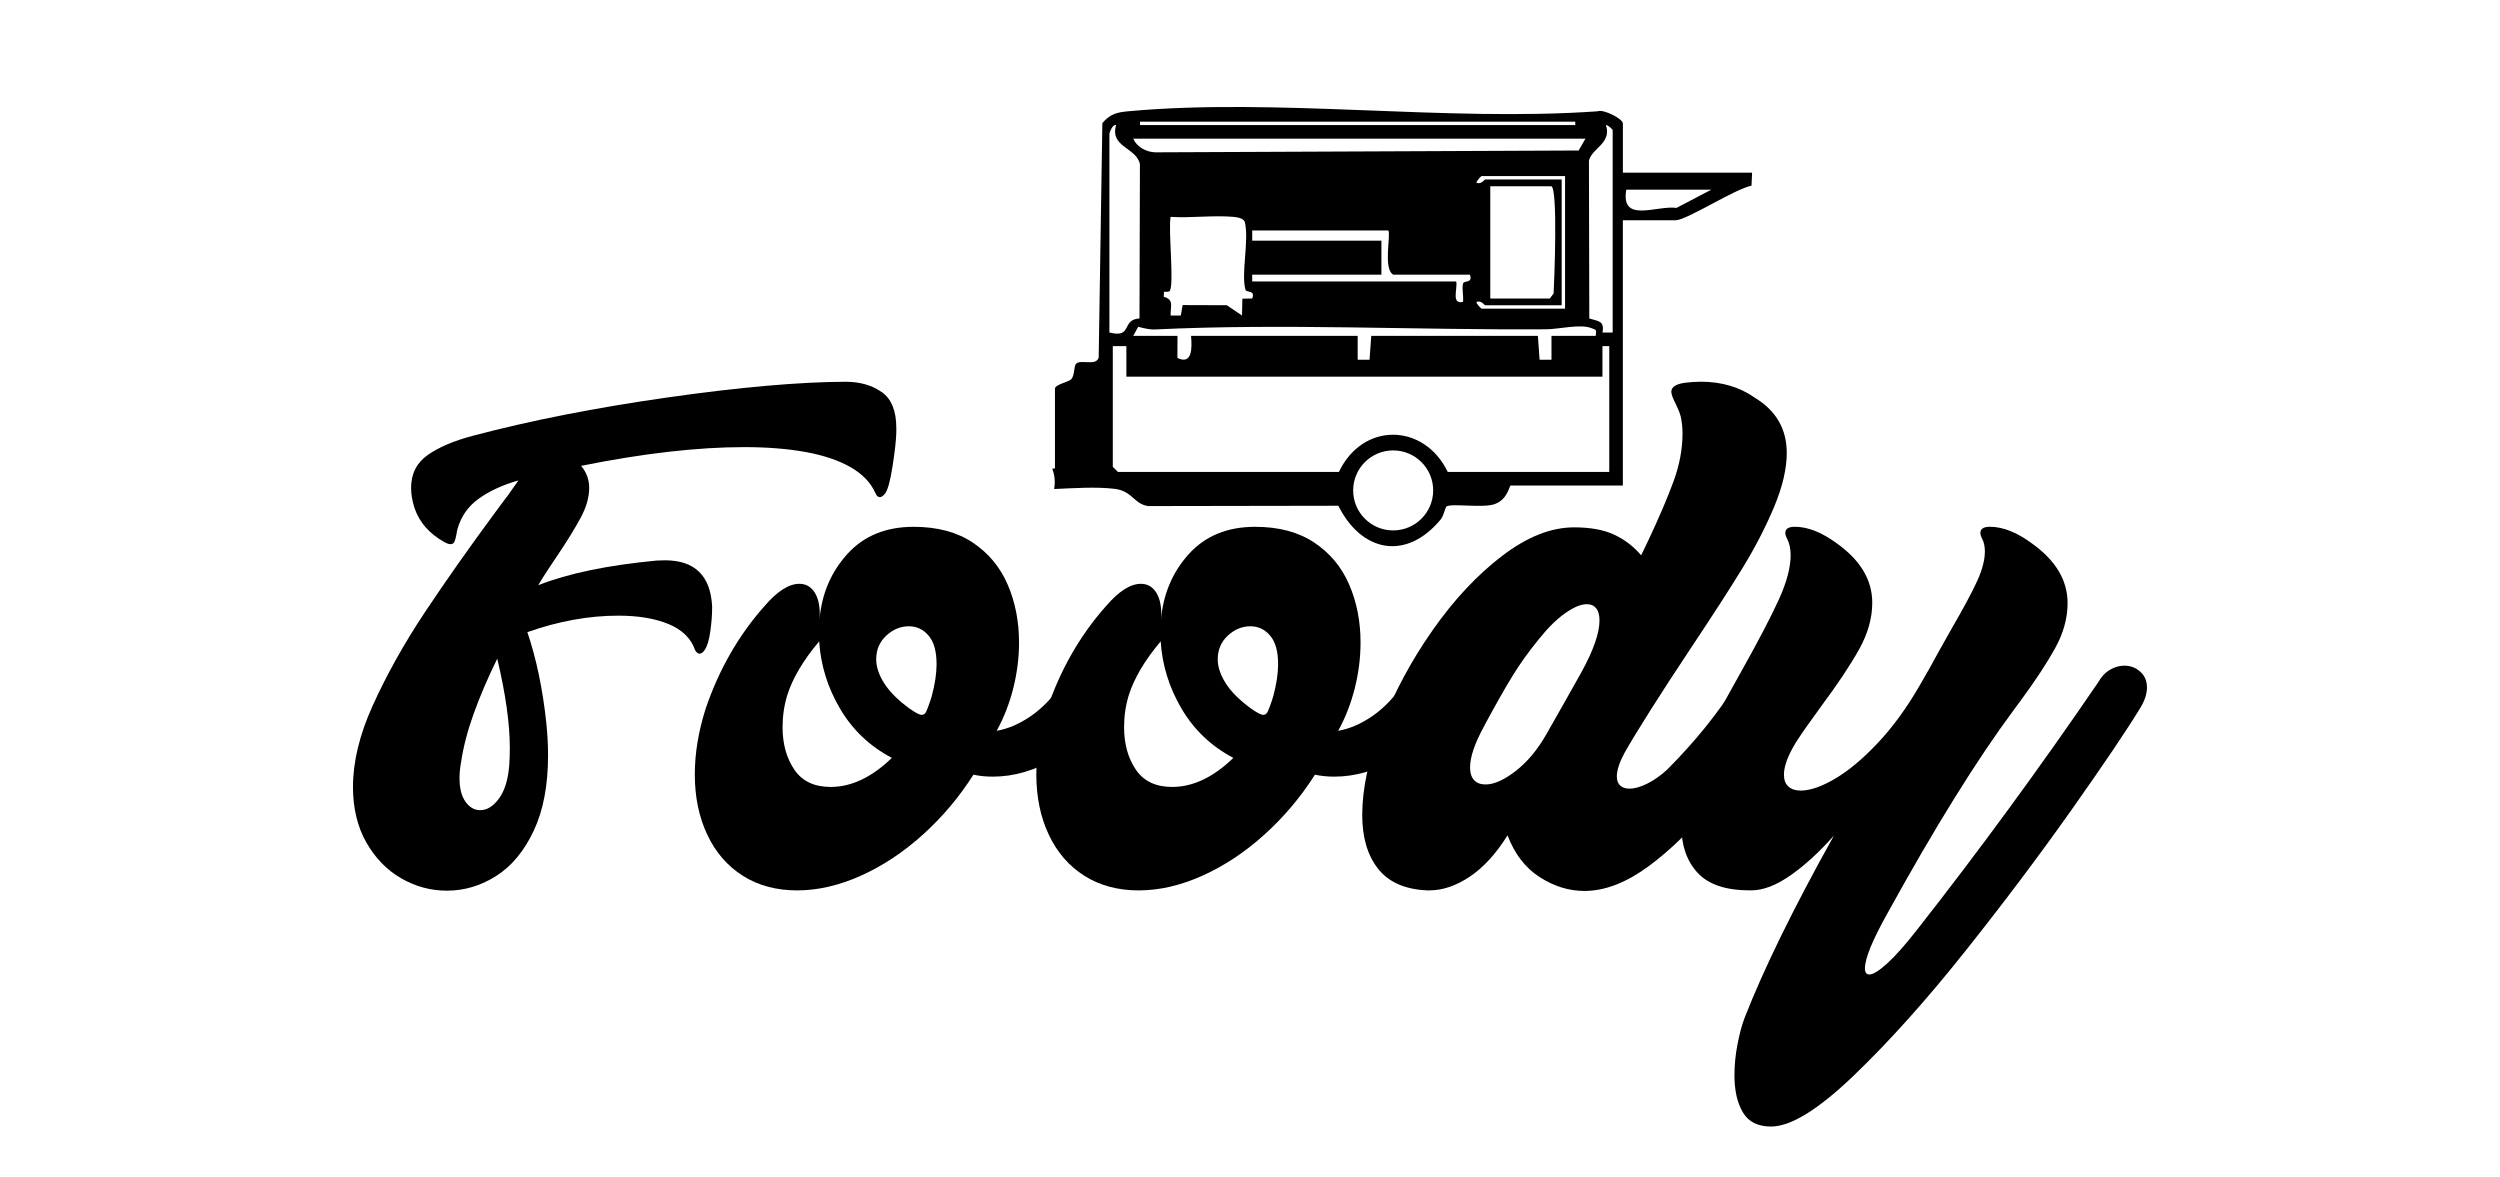
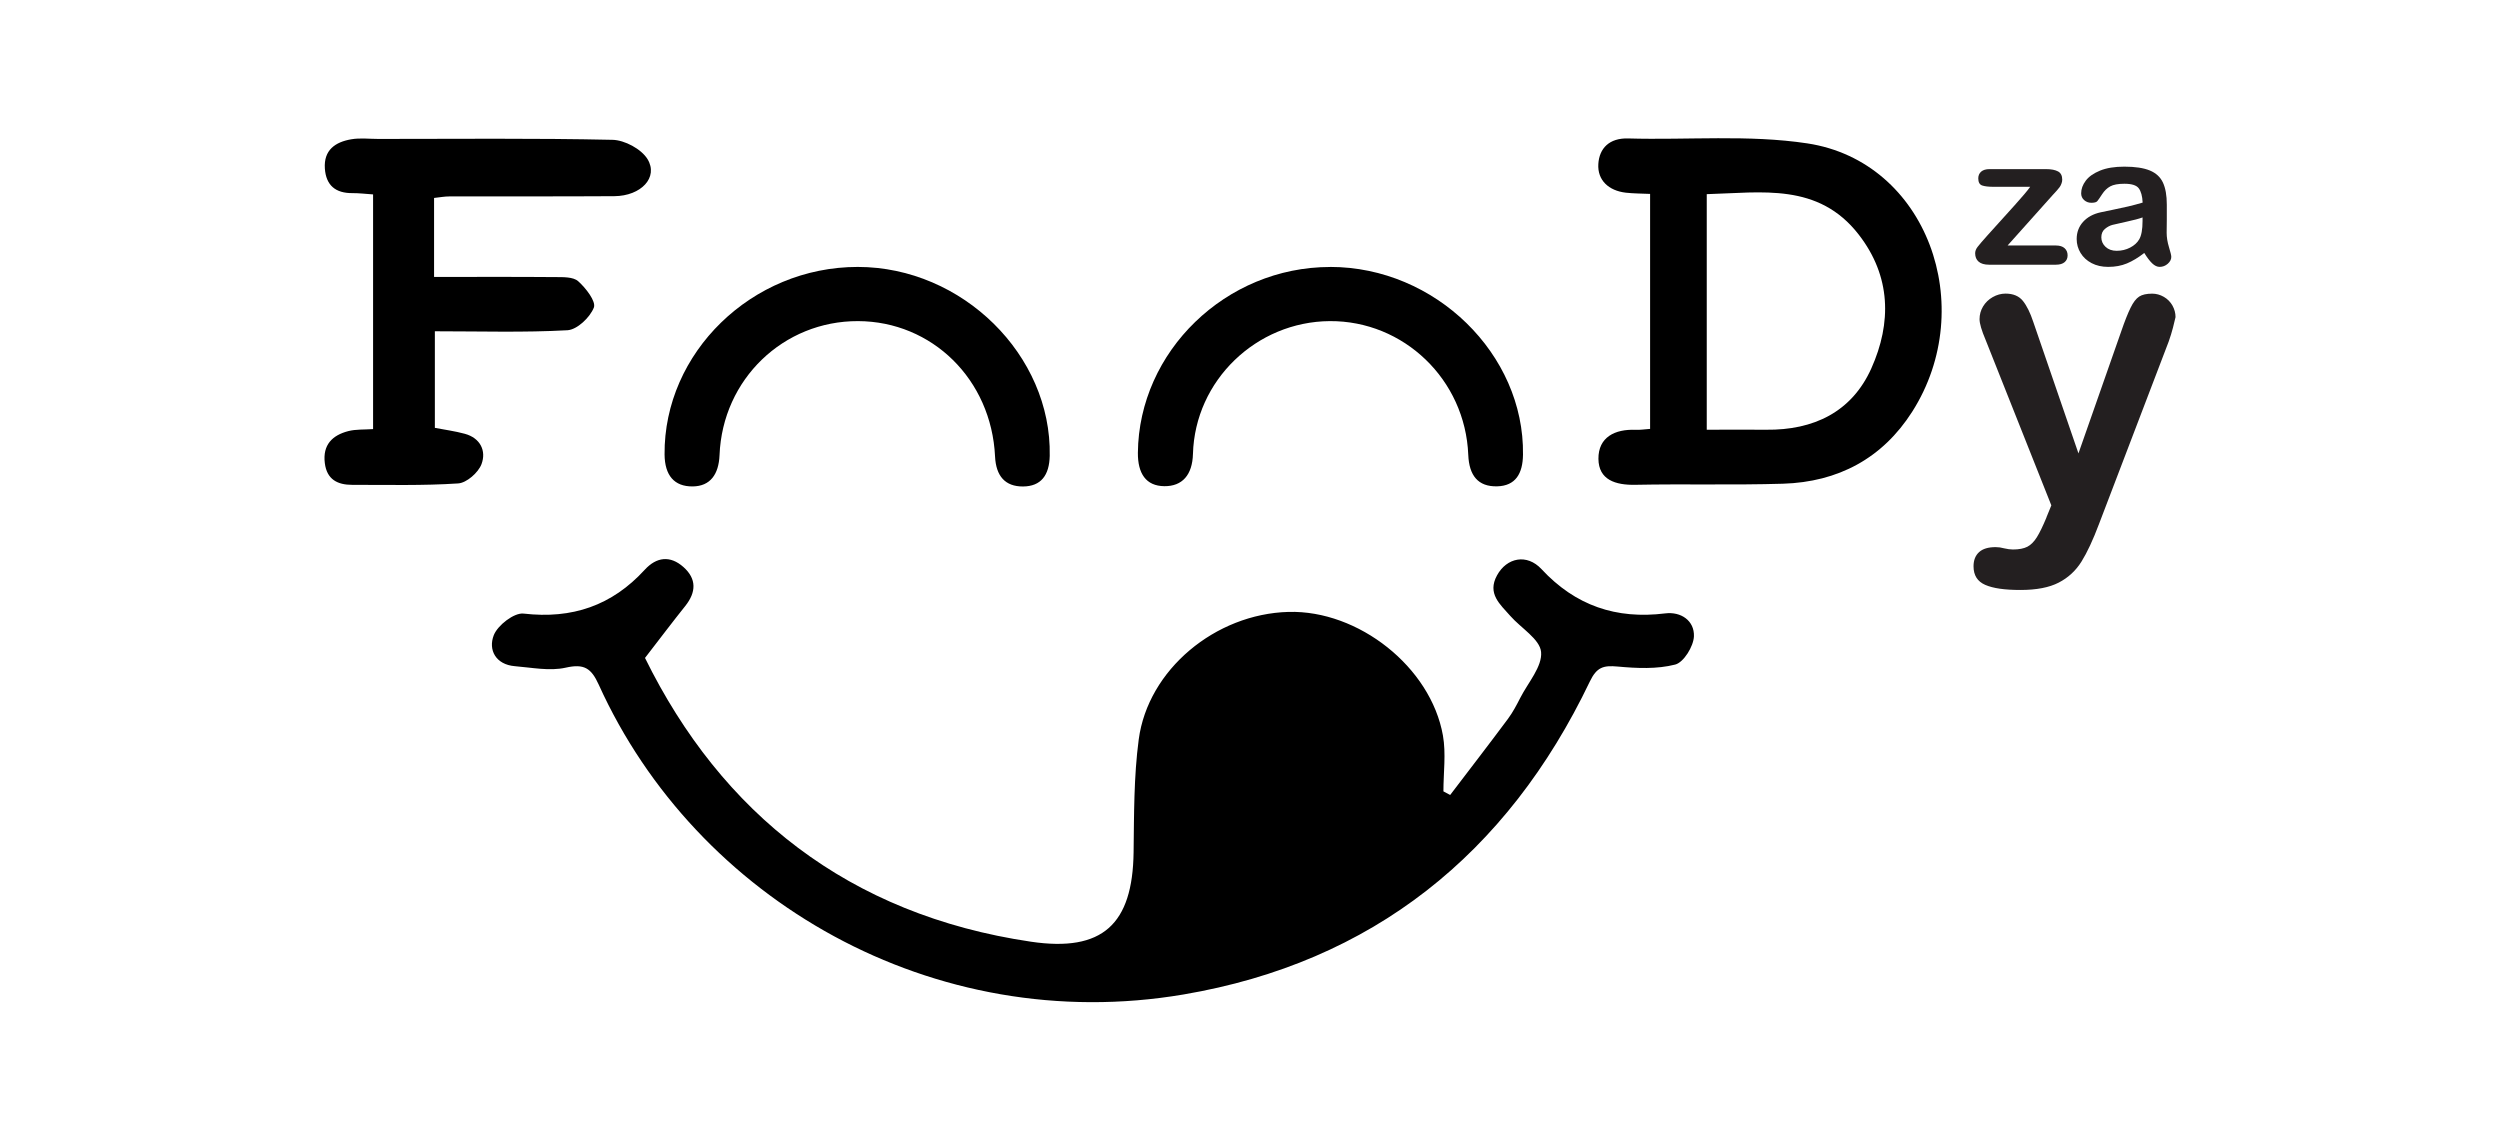
- <svg xmlns="http://www.w3.org/2000/svg" id="Layer_1" version="1.1" viewBox="0 0 1384.13 651.57">
+ <svg xmlns="http://www.w3.org/2000/svg" version="1.1" viewBox="0 0 507.06 231.32">
+   <defs>
+     <style>
+       .cls-1 {
+         fill: #231f20;
+       }
+     </style>
+   </defs>
  <g>
-     <path d="M488.21,217.07c5.36,3.82,8.04,10.47,8.04,19.96v2.32c-.1,4.23-.8,10.5-2.09,18.8-1.29,8.3-2.71,13.38-4.25,15.24-1.03,1.24-1.96,1.86-2.79,1.86-1.03,0-1.86-.77-2.48-2.32-2.58-5.78-7.17-10.55-13.77-14.31-6.6-3.76-14.88-6.55-24.84-8.36-9.95-1.8-21.27-2.71-33.96-2.71-25.89,0-56.01,3.46-90.36,10.37,2.99,3.51,4.49,7.58,4.49,12.22,0,5.06-1.49,10.42-4.49,16.09-2.99,5.67-7.43,12.9-13.31,21.66-3.71,5.47-6.4,9.54-8.05,12.22-.52.93-1.29,2.22-2.32,3.87,16.5-6.5,38.32-11.04,65.45-13.62,1.65-.1,3.2-.15,4.64-.15,16.5,0,25.22,8.46,26.15,25.38v1.08c0,3.82-.34,8.12-1.01,12.92-.67,4.8-1.68,8.18-3.02,10.14-.93,1.45-1.91,2.17-2.94,2.17-.93,0-1.75-.67-2.48-2.01-2.27-6.5-7.17-11.29-14.7-14.39-7.53-3.1-16.76-4.64-27.7-4.64-16.4,0-33.22,3.04-50.44,9.13,5.05,14.96,8.56,31.83,10.52,50.6.62,6.09.93,11.97.93,17.64,0,16.51-2.63,30.38-7.89,41.62-5.26,11.24-12.17,19.6-20.73,25.07-8.56,5.47-17.69,8.2-27.39,8.2-8.98,0-17.43-2.3-25.38-6.89-7.94-4.59-14.36-11.22-19.26-19.88s-7.35-18.88-7.35-30.64c0-13.93,3.61-28.88,10.83-44.87,7.84-17.33,17.51-34.63,29.01-51.91,11.5-17.28,24.37-35.56,38.61-54.85,2.89-3.92,4.95-6.7,6.19-8.35.21-.21.46-.51.77-.93,2.99-4.23,5.05-7.17,6.19-8.82-8.67,2.48-15.96,5.83-21.9,10.06-5.93,4.23-9.88,9.85-11.84,16.87-.21.72-.41,1.76-.62,3.1-.31,1.75-.67,3.07-1.08,3.95-.41.88-1.14,1.32-2.17,1.32-.93,0-2.12-.41-3.56-1.24-8.25-4.64-13.72-10.93-16.4-18.88-1.24-3.92-1.86-7.58-1.86-10.99,0-7.84,3.07-13.93,9.21-18.26,6.14-4.33,14.52-7.89,25.14-10.68,31.98-8.46,67.9-15.52,107.77-21.2,39.87-5.67,72.65-8.56,98.33-8.67,8.05,0,14.75,1.91,20.12,5.73ZM282.26,414.04c0-13.41-2.32-29.86-6.96-49.36-5.16,10.52-9.47,20.55-12.92,30.1s-5.8,18.49-7.04,26.85c-.62,3.3-.93,6.34-.93,9.13,0,5.67,1.11,10.06,3.33,13.15,2.22,3.09,4.92,4.64,8.12,4.64,3.82,0,7.3-2.17,10.44-6.5,3.15-4.33,5.03-10.47,5.65-18.41.21-3.09.31-6.29.31-9.59Z" />
-     <path d="M594.97,370.87c2.58-1.55,5.26-2.32,8.04-2.32,3.4,0,6.32,1.11,8.74,3.33,2.42,2.22,3.63,5.18,3.63,8.9,0,3.51-1.24,7.33-3.71,11.45-6.71,11.76-15.81,20.99-27.31,27.7-11.5,6.71-23.08,10.06-34.74,10.06-3.72,0-7.27-.36-10.68-1.08-7.94,12.48-17.3,23.57-28.08,33.27-10.78,9.7-22.2,17.25-34.27,22.67-12.07,5.42-23.83,8.12-35.28,8.12s-21.58-2.71-30.09-8.12c-8.51-5.42-15.06-13-19.65-22.75-4.59-9.75-6.89-20.86-6.89-33.34,0-11.65,2.01-23.83,6.04-36.52,7.43-21.76,18.31-40.69,32.65-56.79,7.01-8.15,13.41-12.22,19.19-12.22,3.5,0,6.27,1.5,8.28,4.49,2.01,2.99,3.02,7.07,3.02,12.22,0,1.03-.05,2.06-.15,3.1,1.24-14.24,6.39-26.36,15.47-36.36,9.08-10,21.3-15.01,36.67-15.01,13.1,0,24.01,2.92,32.73,8.74,8.72,5.83,15.16,13.59,19.34,23.29,4.18,9.7,6.27,20.37,6.27,32.03,0,8.35-1.06,16.76-3.17,25.22-2.12,8.46-5.18,16.35-9.21,23.67,6.4-1.13,12.76-3.89,19.11-8.28,6.34-4.39,12.25-10.6,17.72-18.65,1.65-2.99,3.76-5.26,6.34-6.81ZM493.78,419.61c-12.17-6.4-21.72-15.45-28.63-27.16-6.91-11.71-10.78-24.16-11.61-37.37-8.77,10.42-14.65,20.32-17.64,29.71-1.75,5.67-2.63,11.6-2.63,17.79,0,9.28,2.17,17.12,6.5,23.52s11.04,9.59,20.11,9.59c11.55,0,22.85-5.36,33.89-16.09ZM518.53,367.62c0-7.01-1.47-12.25-4.41-15.7-2.94-3.45-6.58-5.18-10.91-5.18-4.64,0-8.82,1.73-12.53,5.18-3.71,3.46-5.57,7.81-5.57,13.08,0,4.23,1.49,8.69,4.49,13.38,2.99,4.7,7.68,9.36,14.08,14,3.2,2.27,5.42,3.4,6.66,3.4,1.03,0,1.83-.56,2.4-1.7.57-1.13,1.37-3.25,2.4-6.34.31-1.03.56-1.86.77-2.48,1.75-6.6,2.63-12.48,2.63-17.64Z" />
-     <path d="M784.05,370.87c2.58-1.55,5.26-2.32,8.04-2.32,3.4,0,6.32,1.11,8.74,3.33,2.42,2.22,3.63,5.18,3.63,8.9,0,3.51-1.24,7.33-3.71,11.45-6.71,11.76-15.81,20.99-27.31,27.7-11.5,6.71-23.08,10.06-34.74,10.06-3.72,0-7.27-.36-10.68-1.08-7.94,12.48-17.3,23.57-28.08,33.27-10.78,9.7-22.2,17.25-34.27,22.67-12.07,5.42-23.83,8.12-35.28,8.12s-21.58-2.71-30.09-8.12c-8.51-5.42-15.06-13-19.65-22.75-4.59-9.75-6.89-20.86-6.89-33.34,0-11.65,2.01-23.83,6.04-36.52,7.43-21.76,18.31-40.69,32.65-56.79,7.01-8.15,13.41-12.22,19.19-12.22,3.5,0,6.27,1.5,8.28,4.49,2.01,2.99,3.02,7.07,3.02,12.22,0,1.03-.05,2.06-.15,3.1,1.24-14.24,6.39-26.36,15.47-36.36,9.08-10,21.3-15.01,36.67-15.01,13.1,0,24.01,2.92,32.73,8.74,8.72,5.83,15.16,13.59,19.34,23.29,4.18,9.7,6.27,20.37,6.27,32.03,0,8.35-1.06,16.76-3.17,25.22-2.12,8.46-5.18,16.35-9.21,23.67,6.4-1.13,12.76-3.89,19.11-8.28,6.34-4.39,12.25-10.6,17.72-18.65,1.65-2.99,3.76-5.26,6.34-6.81ZM682.86,419.61c-12.17-6.4-21.72-15.45-28.63-27.16-6.91-11.71-10.78-24.16-11.61-37.37-8.77,10.42-14.65,20.32-17.64,29.71-1.75,5.67-2.63,11.6-2.63,17.79,0,9.28,2.17,17.12,6.5,23.52,4.33,6.4,11.04,9.59,20.11,9.59,11.55,0,22.85-5.36,33.89-16.09ZM707.62,367.62c0-7.01-1.47-12.25-4.41-15.7-2.94-3.45-6.58-5.18-10.91-5.18-4.64,0-8.82,1.73-12.53,5.18-3.71,3.46-5.57,7.81-5.57,13.08,0,4.23,1.49,8.69,4.49,13.38,2.99,4.7,7.68,9.36,14.08,14,3.2,2.27,5.42,3.4,6.66,3.4,1.03,0,1.83-.56,2.4-1.7.57-1.13,1.37-3.25,2.4-6.34.31-1.03.56-1.86.77-2.48,1.75-6.6,2.63-12.48,2.63-17.64Z" />
-     <path d="M968.18,371.18c2.58-1.55,5.26-2.32,8.05-2.32,3.4,0,6.34,1.11,8.82,3.33,2.48,2.22,3.71,5.13,3.71,8.74s-1.29,7.48-3.87,11.61c-11.66,19.19-23.52,36.23-35.59,51.14-12.07,14.91-24.24,26.87-36.52,35.9-12.28,9.03-23.98,13.59-35.12,13.69h-.46c-8.57,0-16.82-2.55-24.76-7.66-7.94-5.1-13.87-12.82-17.79-23.13-6.29,10.11-13.23,17.72-20.81,22.82-7.58,5.1-15.09,7.66-22.51,7.66h-1.08c-12.28-.51-21.35-4.49-27.23-11.91-5.88-7.43-8.82-17.38-8.82-29.86,0-14.54,3.53-31,10.6-49.36,7.06-18.36,16.5-35.97,28.32-52.84,11.81-16.87,24.63-30.58,38.45-41.16,13.82-10.57,27.13-15.86,39.92-15.86,8.97,0,16.35,1.34,22.13,4.02,5.78,2.68,10.78,6.5,15.01,11.45.82-1.75,2.11-4.43,3.87-8.05,5.98-12.69,10.65-23.6,14-32.73,3.35-9.13,5.03-17.97,5.03-26.54,0-2.99-.26-5.83-.78-8.51-.31-1.86-1.29-4.49-2.94-7.89-1.65-3.2-2.48-5.47-2.48-6.81,0-2.58,2.42-4.23,7.27-4.95,3.09-.41,6.13-.62,9.13-.62,11.55,0,21.56,2.99,30.02,8.98,11.66,7.12,17.49,17.28,17.49,30.48,0,8.77-2.35,18.75-7.04,29.94-4.69,11.19-10.55,22.51-17.56,33.96-7.02,11.45-16.61,26.3-28.78,44.56-16.92,25.48-29.04,44.62-36.36,57.41-2.89,5.36-4.33,9.75-4.33,13.15,0,2.27.62,3.97,1.86,5.11s2.94,1.7,5.11,1.7c2.89,0,6.19-.93,9.9-2.79,3.71-1.86,7.37-4.43,10.98-7.74,15.27-15.27,28.21-31.31,38.84-48.12,1.65-2.99,3.76-5.26,6.34-6.81ZM885.56,343.48c0-2.99-.62-5.23-1.86-6.73-1.24-1.49-2.94-2.24-5.11-2.24-3.3,0-7.3,1.65-11.99,4.95-4.7,3.3-9.52,8.05-14.47,14.24-5.67,6.91-10.62,13.82-14.85,20.73-4.23,6.91-9.23,15.73-15.01,26.46-.31.52-.52.93-.62,1.24-5.16,9.39-7.74,16.97-7.74,22.75,0,3.09.75,5.44,2.24,7.04,1.49,1.6,3.58,2.4,6.27,2.4,4.74,0,10.31-2.48,16.71-7.43,6.39-4.95,12.02-11.65,16.87-20.11,2.16-3.82,5.42-9.54,9.75-17.17,4.33-7.74,7.58-13.51,9.75-17.33,6.7-12.17,10.06-21.76,10.06-28.78Z" />
-     <path d="M1168.09,370.87c2.58-1.55,5.26-2.32,8.04-2.32,3.4,0,6.34,1.11,8.82,3.33,2.48,2.22,3.72,5.13,3.72,8.74s-1.29,7.48-3.87,11.61c-7.43,12.17-20.06,30.9-37.91,56.17-17.85,25.27-37.47,51.37-58.88,78.29-21.41,26.92-41.93,49.82-61.58,68.7-19.65,18.88-34.94,28.32-45.88,28.32-7.33,0-12.53-2.63-15.63-7.89-3.09-5.26-4.64-12.07-4.64-20.43,0-5.67.56-11.42,1.7-17.25,1.13-5.83,2.42-10.65,3.87-14.47,10.62-27.23,27.13-60.91,49.51-101.04-8.05,9.08-16.04,16.4-23.98,21.97-7.94,5.57-15.22,8.35-21.82,8.35h-.77c-13.31,0-22.95-3.25-28.93-9.75-5.98-6.5-8.97-15.11-8.97-25.84,0-12.38,3.35-26.1,10.06-41.16,2.89-6.6,6.14-13.31,9.75-20.11,3.61-6.81,8.2-15.16,13.77-25.07,9.18-16.4,15.96-29.4,20.35-38.99,4.38-9.59,6.57-17.84,6.57-24.76,0-3.5-.67-6.55-2.01-9.13-.62-1.13-.93-2.17-.93-3.09,0-2.27,1.75-3.4,5.26-3.4,7.22,0,15.01,3.1,23.37,9.28,13,9.28,19.5,20.22,19.5,32.8,0,8.46-2.42,17.05-7.27,25.76-4.85,8.72-11.91,19.32-21.2,31.8-6.71,9.18-11.35,15.83-13.93,19.96-4.33,7.12-6.5,13-6.5,17.64,0,2.89.82,5.08,2.48,6.58,1.65,1.5,3.92,2.24,6.81,2.24,5.16,0,11.45-2.16,18.88-6.5,7.43-4.33,15.29-10.88,23.59-19.65,8.3-8.77,16.07-19.39,23.29-31.87,3.4-5.78,7.12-12.38,11.14-19.81,1.55-2.79,3.87-6.91,6.96-12.38,6.29-10.83,10.88-19.39,13.77-25.68,2.89-6.29,4.33-11.81,4.33-16.56,0-2.68-.52-5.05-1.55-7.12-.62-1.13-.93-2.17-.93-3.09,0-2.27,1.75-3.4,5.26-3.4,7.22,0,15.01,3.1,23.36,9.28,13.1,9.39,19.65,20.37,19.65,32.96,0,8.35-2.3,16.69-6.89,24.99-4.59,8.3-11.06,18.13-19.42,29.48-1.65,2.16-2.84,3.77-3.56,4.8-20.43,27.54-43.74,65.09-69.94,112.64-8.25,14.75-12.38,24.86-12.38,30.33,0,2.27.82,3.4,2.48,3.4,2.06,0,5.36-2.06,9.9-6.19,4.54-4.13,9.9-10.16,16.09-18.1,34.45-43.84,68.03-89.69,100.73-137.56,1.65-2.99,3.76-5.26,6.34-6.81Z" />
+     <g id="Layer_1">
+       <g>
+         <path d="M130.83,133.46c15.5,31.48,41.26,52.07,78.27,57.54,14.52,2.15,20.63-3.52,20.82-18.14.1-7.63.04-15.33,1.04-22.87,1.88-14.17,15.55-25.48,30.38-25.88,14.18-.39,28.86,11.18,31.32,25.06.65,3.67.1,7.56.1,11.34.46.24.91.48,1.37.73,3.91-5.14,7.86-10.25,11.72-15.44.98-1.32,1.76-2.81,2.51-4.28,1.58-3.09,4.48-6.34,4.21-9.28-.24-2.61-4.08-4.85-6.25-7.32-2.04-2.33-4.73-4.5-2.69-8.22,1.97-3.61,6.06-4.45,9.02-1.27,6.88,7.41,15.16,10.22,25.1,8.98,3.22-.4,5.94,1.51,5.82,4.65-.08,2.04-2.08,5.29-3.8,5.73-3.7.95-7.8.76-11.68.4-2.87-.26-4.23.1-5.64,3.05-16.74,34.99-44.14,56.96-82.38,63.46-50.67,8.61-98.83-19.14-118.63-62.83-1.52-3.35-2.96-4.3-6.71-3.45-3.24.73-6.85-.02-10.29-.3-3.92-.32-5.45-3.34-4.29-6.29.8-2.03,4.14-4.6,6.04-4.38,9.85,1.14,17.93-1.62,24.58-8.89,2.39-2.61,5.16-2.94,7.85-.55,2.71,2.41,2.59,5.12.36,7.91-2.48,3.1-4.88,6.28-8.17,10.54Z" />
+         <path d="M334.68,87v-47.67c-1.74-.08-3.35-.07-4.94-.25-3.44-.4-5.77-2.51-5.56-5.83.2-3.17,2.23-5.28,6.04-5.17,12.12.35,24.45-.8,36.34,1,24.28,3.68,34.84,33.1,21.29,54.41-6.04,9.49-15.06,14.28-26.22,14.62-9.98.3-19.97.02-29.95.22-4.01.08-7.44-.99-7.48-5.26-.04-4.39,3.34-6.08,7.58-5.89.82.04,1.65-.1,2.91-.19ZM346.17,87.16c4.44,0,8.25-.04,12.06,0,9.61.11,17.35-3.59,21.32-12.44,4.14-9.24,4-18.68-2.54-27.12-8.21-10.6-19.7-8.52-30.84-8.22v47.79Z" />
+         <path d="M75.67,87.02v-47.59c-1.62-.11-2.92-.27-4.21-.26-3.39.02-5.33-1.56-5.57-4.98-.26-3.78,2.14-5.39,5.36-5.94,1.78-.31,3.66-.07,5.49-.07,15.83,0,31.66-.17,47.48.18,2.47.05,5.85,1.86,7.11,3.91,2.27,3.7-1.3,7.48-6.73,7.52-11.16.07-22.32.03-33.48.05-.95,0-1.9.18-3.08.31v16.02c8.29,0,16.4-.04,24.52.03,1.61.01,3.69-.07,4.71.84,1.55,1.38,3.66,4.1,3.18,5.34-.78,2-3.4,4.49-5.36,4.6-8.79.49-17.62.21-26.89.21v19.59c1.96.38,4.05.65,6.06,1.2,3.18.86,4.41,3.48,3.4,6.16-.64,1.71-3.02,3.8-4.73,3.91-7.13.47-14.31.28-21.48.29-2.98,0-5.16-1.07-5.57-4.42-.46-3.69,1.52-5.64,4.76-6.48,1.56-.4,3.25-.28,5.03-.41Z" />
+         <path d="M269.8,54.14c21.3,0,39.39,17.71,39.1,38.08-.05,3.85-1.51,6.32-5.23,6.42-3.9.1-5.7-2.21-5.87-6.38-.61-15.3-13.12-27.23-28.09-27.13-14.88.1-27.34,12.02-27.75,26.95-.12,4.25-2.16,6.56-5.79,6.53-3.77-.03-5.41-2.61-5.38-6.77.19-20.52,17.8-37.69,39.01-37.69Z" />
+         <path d="M173.98,54.14c21.23.02,39.33,17.93,38.93,38.31-.08,3.93-1.76,6.2-5.42,6.22-3.61.02-5.48-2.1-5.67-6.08-.74-15.65-12.79-27.41-27.79-27.46-15.11-.05-27.48,11.77-28.09,27.17-.16,3.91-1.88,6.32-5.44,6.36-3.75.04-5.67-2.24-5.71-6.48-.16-20.62,17.67-38.05,39.19-38.04Z" />
+         <path class="cls-1" d="M415.07,104.92l.99-2.42-13.33-33.56c-.82-1.93-1.23-3.33-1.23-4.2,0-.93.24-1.79.71-2.58.48-.79,1.13-1.43,1.96-1.9s1.7-.71,2.6-.71c1.56,0,2.74.5,3.53,1.49s1.49,2.41,2.1,4.26l9.16,26.66,8.69-24.79c.69-2.01,1.31-3.58,1.87-4.72.55-1.14,1.14-1.9,1.76-2.3.62-.4,1.5-.59,2.64-.59.82,0,1.61.22,2.36.65s1.33,1.03,1.75,1.77c.41.74.62,1.52.62,2.34-.11.5-.28,1.22-.52,2.14-.24.93-.53,1.86-.87,2.82l-14.12,36.97c-1.22,3.25-2.41,5.8-3.57,7.66-1.16,1.85-2.7,3.27-4.62,4.26-1.92.99-4.5,1.49-7.75,1.49s-5.55-.34-7.14-1.03c-1.59-.69-2.38-1.94-2.38-3.77,0-1.24.38-2.2,1.13-2.88s1.87-1.01,3.35-1.01c.58,0,1.15.08,1.71.24.69.16,1.28.24,1.79.24,1.24,0,2.22-.19,2.94-.56.71-.37,1.35-1.01,1.92-1.92.57-.91,1.22-2.25,1.96-4.03Z" />
+         <g>
+           <path class="cls-1" d="M416.33,39.57l-9.14,10.22h9.78c.79,0,1.39.19,1.79.56.4.37.6.85.6,1.44s-.2,1.02-.59,1.37c-.4.35-1,.53-1.8.53h-13.53c-.95,0-1.66-.21-2.13-.62-.47-.41-.7-.98-.7-1.7,0-.43.16-.86.49-1.29.33-.43,1.01-1.23,2.05-2.39,1.1-1.22,2.09-2.32,2.99-3.31.9-.99,1.73-1.91,2.5-2.77s1.4-1.59,1.91-2.18.91-1.11,1.22-1.54h-7.42c-1.02,0-1.8-.09-2.32-.27s-.79-.66-.79-1.44c0-.57.2-1.03.59-1.37.4-.34.96-.51,1.69-.51h11.46c1.06,0,1.87.16,2.44.47.57.31.85.87.85,1.67,0,.27-.05.55-.17.83-.11.29-.23.52-.37.7-.13.18-.32.41-.55.67-.23.26-.52.58-.86.94Z" />
+           <path class="cls-1" d="M434.89,51.32c-1.21.94-2.37,1.64-3.5,2.11-1.13.47-2.39.7-3.79.7-1.28,0-2.4-.25-3.37-.76-.97-.51-1.71-1.19-2.24-2.06-.52-.87-.79-1.8-.79-2.82,0-1.36.43-2.53,1.3-3.49s2.05-1.61,3.57-1.94c.32-.07,1.1-.24,2.36-.49,1.25-.26,2.33-.49,3.23-.7s1.87-.47,2.92-.78c-.06-1.32-.33-2.28-.79-2.9-.47-.62-1.44-.92-2.92-.92-1.27,0-2.22.18-2.86.53s-1.19.88-1.65,1.59c-.46.71-.78,1.17-.97,1.4-.19.23-.59.34-1.22.34-.56,0-1.04-.18-1.45-.54-.41-.36-.61-.82-.61-1.38,0-.88.31-1.73.93-2.56.62-.83,1.59-1.51,2.91-2.05s2.96-.8,4.92-.8c2.19,0,3.92.26,5.17.78,1.25.52,2.14,1.34,2.66,2.46.52,1.12.78,2.61.78,4.46,0,1.17,0,2.16,0,2.98,0,.82-.02,1.72-.03,2.72,0,.94.16,1.92.47,2.93.31,1.02.47,1.67.47,1.97,0,.51-.24.98-.72,1.4s-1.03.63-1.64.63c-.51,0-1.02-.24-1.52-.72-.5-.48-1.03-1.18-1.59-2.09ZM434.56,44.1c-.73.27-1.79.55-3.19.85s-2.36.52-2.9.66-1.05.41-1.54.82-.73.98-.73,1.71.29,1.4.86,1.93c.57.53,1.32.8,2.25.8.99,0,1.9-.22,2.73-.65s1.45-.99,1.84-1.67c.45-.76.68-2,.68-3.73v-.71Z" />
+         </g>
+       </g>
+     </g>
  </g>
-   <path d="M898.51,95.6v-27.3c0-2.42-10.65-8.04-14.03-6.68-83.63,5.95-177.6-7.61-260,0-6.25.58-9.94,1.56-14.16,6.55l-2.03,129.78c-1.44,4.97-9.96.81-12.52,3.45-1.35,1.39-.62,6.36-2.72,8.61-1.27,1.36-8.97,2.96-8.97,5.14v44.24l-1.52.04c1.4,3.52,1.73,7.5,1.07,11.32,11.47-.5,23.09-1.33,33.43-.11,10.04,1.19,10.66,8.48,18.69,9.55l105.22-.18c12.88,25.73,37.58,30.67,56.73,7.52,1.63-1.97,2.45-6.68,3.18-7.14,2.8-1.79,19.43.92,26.17-1.14,7.7-2.35,8.59-10.45,9.32-10.45h62.13V121.96h29.18c6.11,0,33.26-17.6,42.04-19.14l.33-7.22h-71.54ZM631.16,67.36h240.99v1.88h-240.99v-1.88ZM877.8,76.77l-3.79,6.56-234.42,1.01c-5-.17-10.1-2.89-12.2-7.57h250.4ZM858.97,199.16h-6.57s-.95-13.19-.95-13.19h-92.25l-.95,13.19h-6.57s0-13.19,0-13.19h-92.25c.53,6.41.87,16.22-7.54,12.23l.02-12.24h-24.48s2.73-5.04,2.73-5.04c3.09.8,6.23,1.64,9.49,1.48,70.77-3.43,145.2.42,216.6-.09,6.72-.05,18.81-3.09,24.82-.64,2.79,1.13,2.88.58,2.39,4.29h-24.48s0,13.2,0,13.2ZM648.11,120.07c11.3.73,23.67-1,34.83,0,1.96.18,5.65.69,6.3,3.02,2.37,10.2-2.15,28.16.26,37.19.54,2.03,5.67,0,3.8,4.98l-5.45.11-.21,9.3-8.41-5.68-24.45-.08-1.03,5.77-5.64.02c-.09-5.3,1.99-8.77-3.79-10.38l.1-2.75c.94-.06,2.76.14,3.18-.45,2.61-3.73-.89-33.86.51-41.03ZM693.29,133.25v-5.65h75.31c1.69,1.68-3.05,21.37,2.82,24.48h42.36c1.95,4.93-3.36,3.01-3.8,4.98-.67,3.01.41,6.87.02,10.07-6.72,1.56-2.88-7.39-3.76-11.29h-112.96v-3.77h71.54v-18.83h-71.54ZM864.62,169.02v-69.66h-42.36c-.38,0-2.12,2.87-4.71,1.86-.62-.52,2.41-3.75,2.82-3.75h46.13v73.43h-46.13c-.42,0-3.44-3.22-2.82-3.75,2.59-1.01,4.33,1.86,4.71,1.86h42.36ZM825.09,165.26v-62.13h33.89c3.55,2.26,1.59,51.4,1.18,59.38l-2.12,2.76h-32.95ZM614.22,73.95c.11-.78,1.85-5.39,3.75-4.7-3.78,12.19,11.41,12.45,13.15,21.69l-.24,85.37c-10.25.58-3.59,11.11-16.66,7.78v-110.14ZM771.33,293.67c-12.24,0-22.15-9.92-22.15-22.15s9.92-22.15,22.15-22.15,22.15,9.92,22.15,22.15-9.92,22.15-22.15,22.15ZM890.98,261.28h-89.43c-13.24-27.27-47.14-27.63-60.25,0h-122.38l-2.82-2.82v-66.84h7.52s0,16.94,0,16.94h263.58v-16.94s3.77,0,3.77,0v69.66ZM892.86,184.09h-5.64c1.18-6.49-2.15-6.14-7.3-7.78l-.2-87.26c1.31-6.87,12.84-9.65,9.39-19.81,1.21-.14,3.75,2.5,3.75,2.82v112.02ZM928.2,115.1c-11-1.52-31.08,8.74-27.8-10.09h47.07l-19.27,10.09Z" />
</svg>
